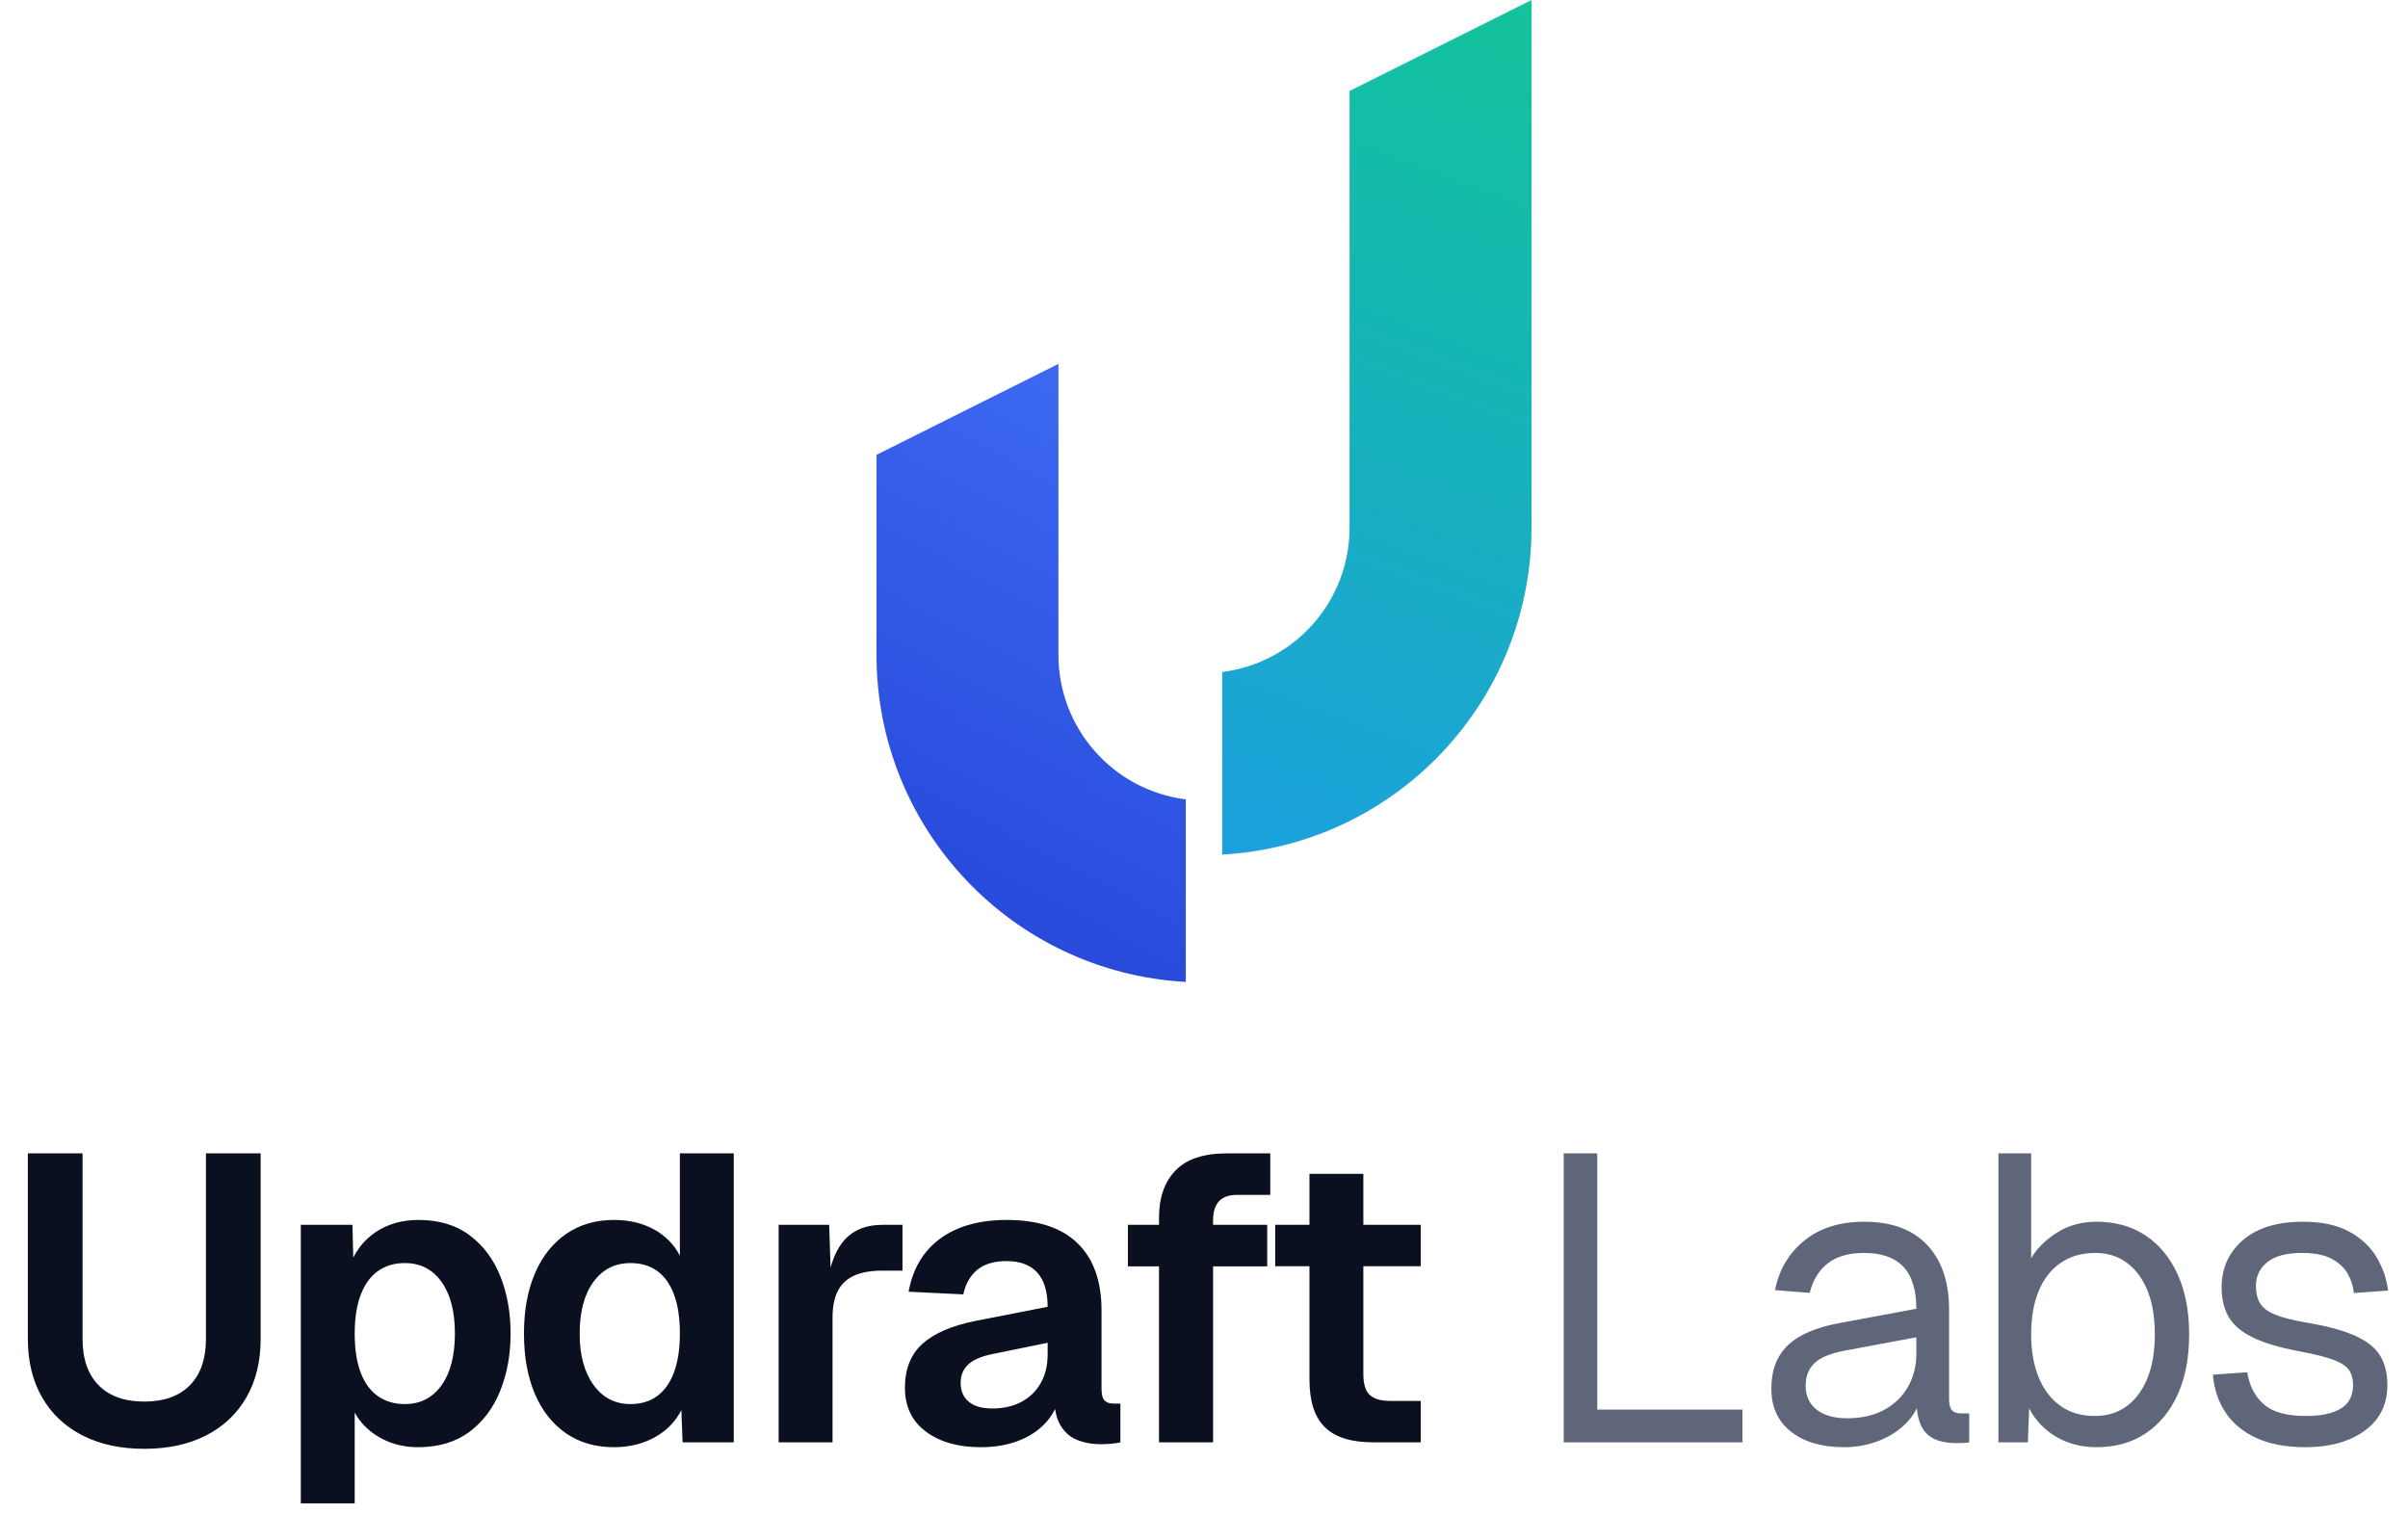
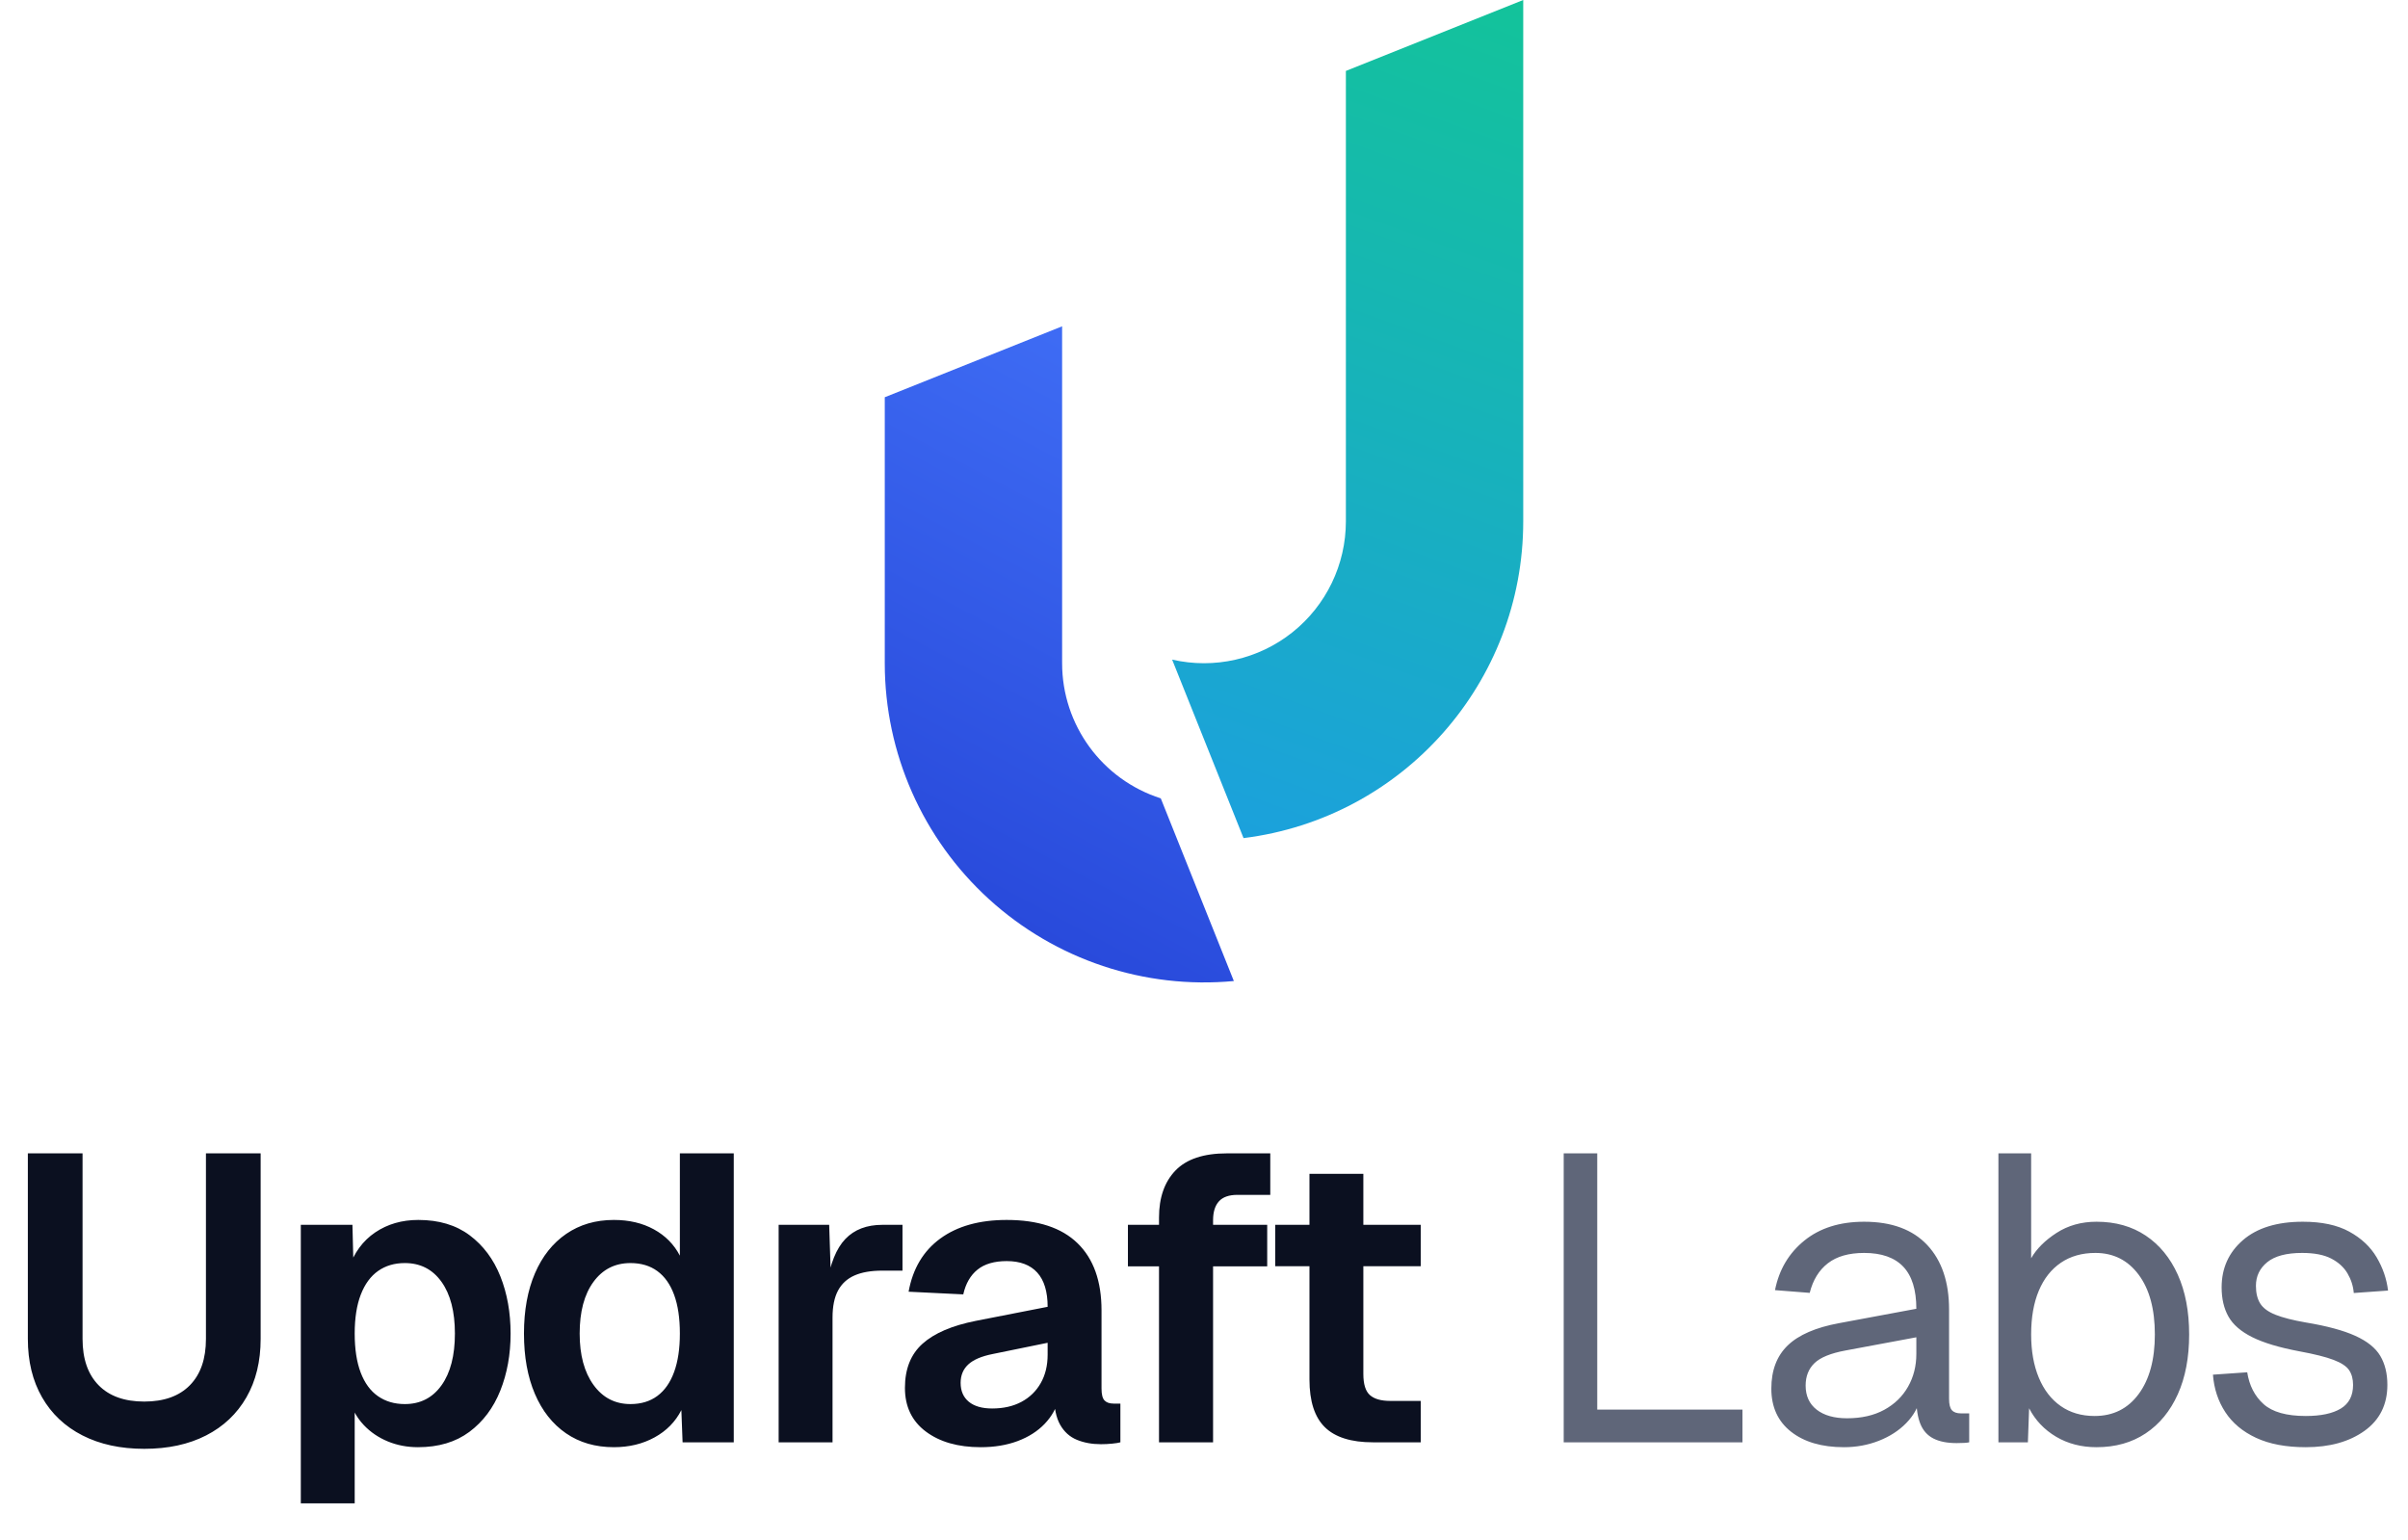
<svg xmlns="http://www.w3.org/2000/svg" viewBox="0 0 590.70 378.40" width="591" height="378" role="img" aria-label="Updraft Labs">
  <defs>
    <linearGradient id="uL" gradientUnits="userSpaceOnUse" x1="24" y1="108" x2="60" y2="40">
      <stop offset="0" stop-color="#2443D6" />
      <stop offset="1" stop-color="#3F6DF5" />
    </linearGradient>
-     <linearGradient id="uR" gradientUnits="userSpaceOnUse" x1="60" y1="96" x2="96" y2="0">
+     <linearGradient id="uR" gradientUnits="userSpaceOnUse" x1="60" y1="96" x2="96" y2="-3">
      <stop offset="0" stop-color="#1C9FE0" />
      <stop offset="1" stop-color="#13C39A" />
    </linearGradient>
  </defs>
-   <g transform="translate(161.239 0.000) scale(2.23519)">
-     <path d="M24 50.000 L44 40.000 L44 72.0 A16.0 16.0 0 0 0 58.000 87.875 L58.000 107.944 A36.0 36.0 0 0 1 24 72.0 Z" fill="url(#uL)" />
-     <path d="M62.000 73.875 A16.0 16.0 0 0 0 76 58.0 L76 10.000 L96 0.000 L96 58.0 A36.0 36.0 0 0 1 62.000 93.944 Z" fill="url(#uR)" />
+   <g transform="translate(164.628 6.100) scale(2.1787)">
+     <path d="M24 42 L44 34 L44 72 A16 16 0 0 0 55.126 87.24 L63.367 107.842 A36 36 0 0 1 24 72 Z" fill="url(#uL)" />
+     <path d="M56.406 71.591 A16 16 0 0 0 76 56 L76 5.2 L96 -2.8 L96 56 A36 36 0 0 1 64.459 91.723 Z" fill="url(#uR)" />
  </g>
  <path d="M34.984 356.0Q26.251 356.0 19.807 352.712Q13.364 349.424 9.872 343.343Q6.38 337.262 6.38 328.984V283.4H19.82V328.984Q19.82 336.344 23.756 340.366Q27.692 344.388 34.984 344.388Q42.264 344.388 46.2 340.366Q50.136 336.344 50.136 328.984V283.4H63.576V328.984Q63.576 337.262 60.084 343.343Q56.592 349.424 50.174 352.712Q43.756 356.0 34.984 356.0ZM73.444 369.4V300.96H86.128L86.416 312.316L85.172 311.76Q87.172 305.904 91.712 302.832Q96.252 299.76 102.308 299.76Q109.9 299.76 114.928 303.528Q119.956 307.296 122.472 313.618Q124.988 319.94 124.988 327.68Q124.988 335.376 122.45 341.72Q119.912 348.064 114.862 351.832Q109.812 355.6 102.22 355.6Q98.252 355.6 94.812 354.178Q91.372 352.756 88.922 350.168Q86.472 347.58 85.44 344.048L86.684 343.088V369.4ZM99 345.004Q104.712 345.004 108.008 340.398Q111.304 335.792 111.304 327.68Q111.304 319.568 108.008 314.962Q104.712 310.356 99 310.356Q95.192 310.356 92.436 312.292Q89.68 314.228 88.182 318.1Q86.684 321.972 86.684 327.68Q86.684 333.388 88.154 337.26Q89.624 341.132 92.408 343.068Q95.192 345.004 99 345.004ZM150.364 355.6Q143.552 355.6 138.59 352.178Q133.628 348.756 130.95 342.49Q128.272 336.224 128.272 327.68Q128.272 319.136 130.972 312.87Q133.672 306.604 138.656 303.182Q143.64 299.76 150.364 299.76Q155.972 299.76 160.196 302.076Q164.42 304.392 166.576 308.536V283.4H179.816V354.4H167.244L166.944 346.488Q164.744 350.788 160.354 353.194Q155.964 355.6 150.364 355.6ZM154.44 345.004Q158.348 345.004 161.048 343Q163.748 340.996 165.162 337.118Q166.576 333.24 166.576 327.68Q166.576 322.008 165.162 318.158Q163.748 314.308 161.048 312.332Q158.348 310.356 154.44 310.356Q148.716 310.356 145.336 314.99Q141.956 319.624 141.956 327.68Q141.956 335.592 145.358 340.298Q148.76 345.004 154.44 345.004ZM190.844 354.4V300.96H203.26L203.748 315.944L202.684 315.688Q203.904 307.92 207.232 304.44Q210.56 300.96 216.336 300.96H221.272V312.216H216.304Q212.172 312.216 209.478 313.402Q206.784 314.588 205.434 317.108Q204.084 319.628 204.084 323.764V354.4ZM240.476 355.6Q232.144 355.6 227.008 351.756Q221.872 347.912 221.872 341.024Q221.872 334.048 226.202 330.17Q230.532 326.292 239.276 324.56L256.932 321.104Q256.932 315.504 254.376 312.688Q251.82 309.872 246.884 309.872Q242.308 309.872 239.702 311.97Q237.096 314.068 236.204 318.052L222.772 317.396Q224.316 308.884 230.572 304.322Q236.828 299.76 246.884 299.76Q258.404 299.76 264.288 305.488Q270.172 311.216 270.172 321.976V341.192Q270.172 343.344 270.91 344.116Q271.648 344.888 273.148 344.888H274.808V354.4Q274.188 354.588 272.804 354.726Q271.42 354.864 270.024 354.864Q266.732 354.864 264.108 353.78Q261.484 352.696 260 350.07Q258.516 347.444 258.516 342.784L259.692 343.6Q258.816 347.132 256.204 349.86Q253.592 352.588 249.57 354.094Q245.548 355.6 240.476 355.6ZM243.3 346.088Q247.456 346.088 250.502 344.456Q253.548 342.824 255.24 339.846Q256.932 336.868 256.932 332.864V329.944L243.428 332.704Q239.304 333.528 237.43 335.27Q235.556 337.012 235.556 339.784Q235.556 342.78 237.568 344.434Q239.58 346.088 243.3 346.088ZM284.297 354.4V299.179Q284.297 291.797 288.355 287.599Q292.413 283.4 300.985 283.4H311.634V293.598H303.56Q300.46 293.598 299.02 295.188Q297.579 296.779 297.579 299.833V354.4ZM276.658 311.159V300.961H310.879V311.159ZM336.856 354.4Q328.82 354.4 325.04 350.682Q321.26 346.964 321.26 338.952V288.428H334.5V337.608Q334.5 341.384 336.122 342.806Q337.744 344.228 341.088 344.228H348.6V354.4ZM312.844 311.132V300.96H348.6V311.132Z" fill="#0B1020" />
  <path d="M383.727 354.4V283.4H391.967V350.527L387.907 346.36H427.647V354.4ZM452.58 355.6Q444.42 355.6 439.58 351.793Q434.74 347.987 434.74 341.213Q434.74 334.467 438.777 330.583Q442.813 326.7 451.4 325.12L470.367 321.587Q470.367 314.64 467.163 311.253Q463.96 307.867 457.54 307.867Q451.92 307.867 448.64 310.4Q445.36 312.933 444.167 317.68L435.64 317.007Q437.133 309.467 442.85 304.833Q448.567 300.2 457.54 300.2Q467.673 300.2 473.04 305.92Q478.407 311.64 478.407 321.8V343.747Q478.407 345.713 479.097 346.503Q479.787 347.293 481.353 347.293H483.353V354.4Q482.953 354.5 482.09 354.547Q481.227 354.593 480.267 354.593Q476.76 354.593 474.55 353.457Q472.34 352.32 471.347 349.857Q470.353 347.393 470.353 343.32L471.327 343.507Q470.587 346.913 467.873 349.687Q465.16 352.46 461.143 354.03Q457.127 355.6 452.58 355.6ZM453.34 348.493Q458.673 348.493 462.477 346.417Q466.28 344.34 468.323 340.747Q470.367 337.153 470.367 332.693V328.593L452.953 331.84Q447.493 332.853 445.33 334.953Q443.167 337.053 443.167 340.453Q443.167 344.273 445.883 346.383Q448.6 348.493 453.34 348.493ZM514.64 355.6Q509.047 355.6 504.707 353.03Q500.367 350.46 498.073 346.04L497.773 354.4H490.533V283.4H498.573V309.173Q500.58 305.68 504.823 302.94Q509.067 300.2 514.64 300.2Q521.627 300.2 526.717 303.603Q531.807 307.007 534.6 313.207Q537.393 319.407 537.393 327.9Q537.393 336.4 534.6 342.6Q531.807 348.8 526.717 352.2Q521.627 355.6 514.64 355.6ZM514.173 347.933Q521.007 347.933 524.987 342.543Q528.967 337.153 528.967 327.9Q528.967 318.56 524.987 313.213Q521.007 307.867 514.36 307.867Q509.42 307.867 505.877 310.273Q502.333 312.68 500.453 317.157Q498.573 321.633 498.573 327.9Q498.573 333.987 500.453 338.51Q502.333 343.033 505.83 345.483Q509.327 347.933 514.173 347.933ZM566.047 355.6Q558.78 355.6 553.847 353.307Q548.913 351.013 546.273 346.98Q543.633 342.947 543.24 337.78L551.66 337.193Q552.427 342.093 555.68 345.013Q558.933 347.933 566.047 347.933Q571.62 347.933 574.643 346.113Q577.667 344.293 577.667 340.293Q577.667 338.14 576.707 336.69Q575.747 335.24 572.887 334.15Q570.027 333.06 564.467 332.04Q557.067 330.647 552.893 328.563Q548.72 326.48 547.047 323.497Q545.373 320.513 545.373 316.333Q545.373 309.247 550.603 304.723Q555.833 300.2 565.333 300.2Q572.3 300.2 576.73 302.63Q581.16 305.06 583.453 308.937Q585.747 312.813 586.26 317.113L577.84 317.713Q577.627 315.147 576.297 312.89Q574.967 310.633 572.303 309.25Q569.64 307.867 565.147 307.867Q559.38 307.867 556.59 310.13Q553.8 312.393 553.8 315.96Q553.8 318.62 554.863 320.307Q555.927 321.993 558.627 323.063Q561.327 324.133 566.053 324.953Q573.833 326.247 578.22 328.237Q582.607 330.227 584.35 333.163Q586.093 336.1 586.093 340.28Q586.093 347.553 580.483 351.577Q574.873 355.6 566.047 355.6Z" fill="#5F6679" />
</svg>
